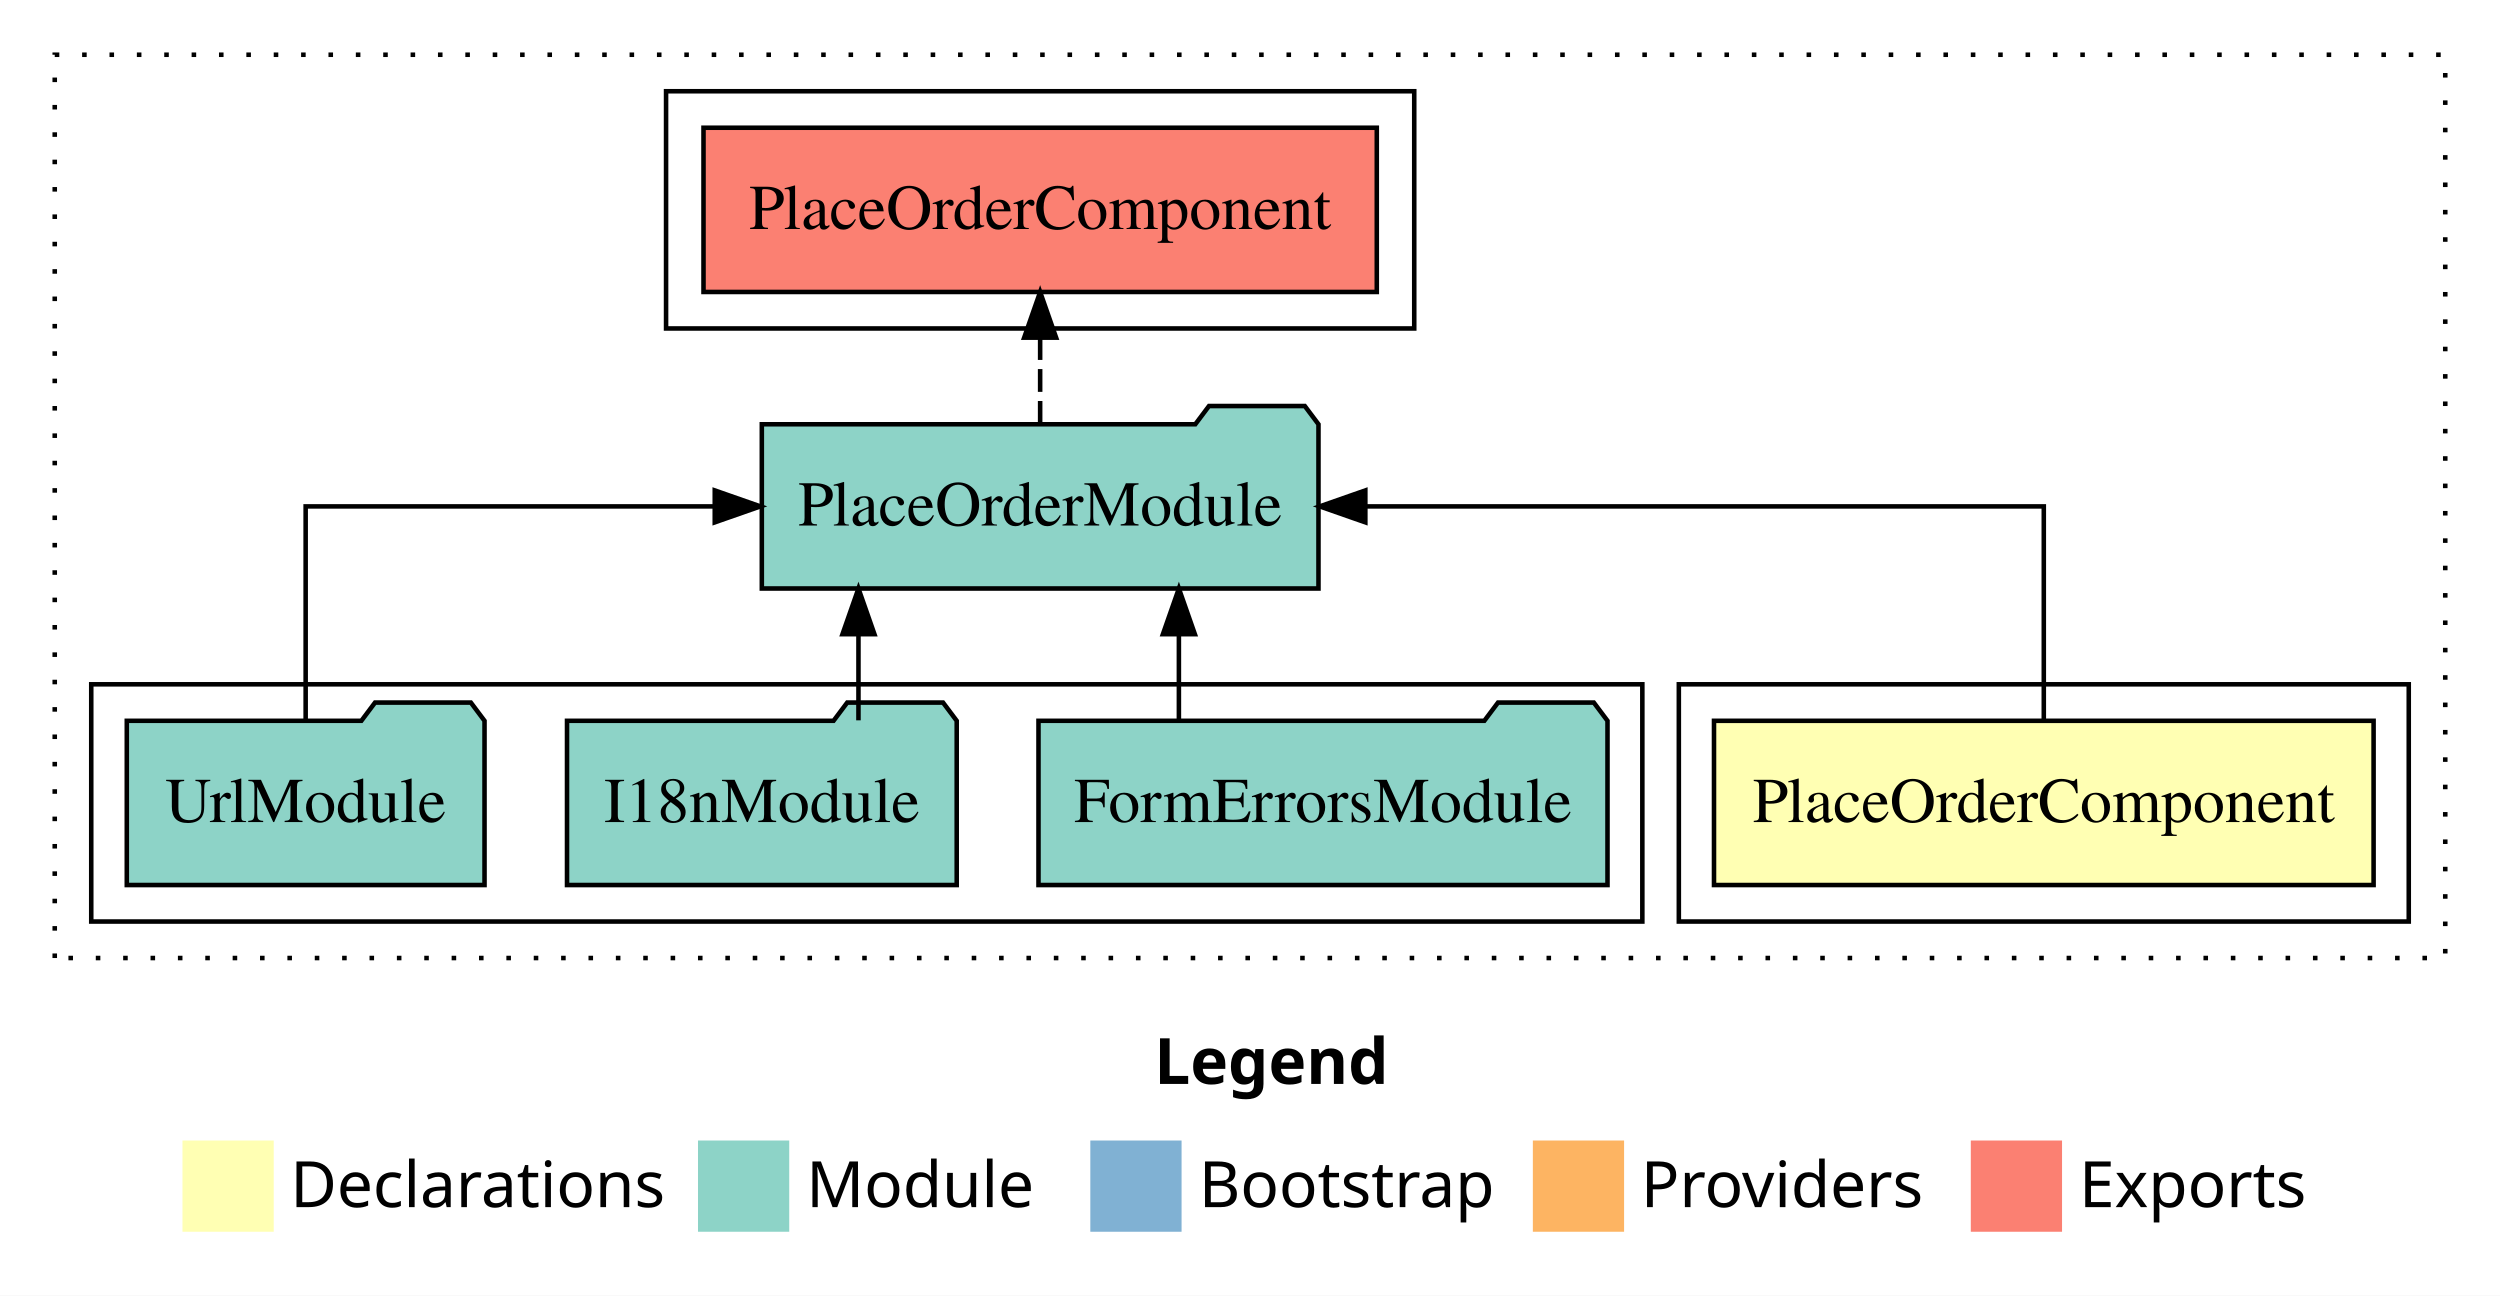
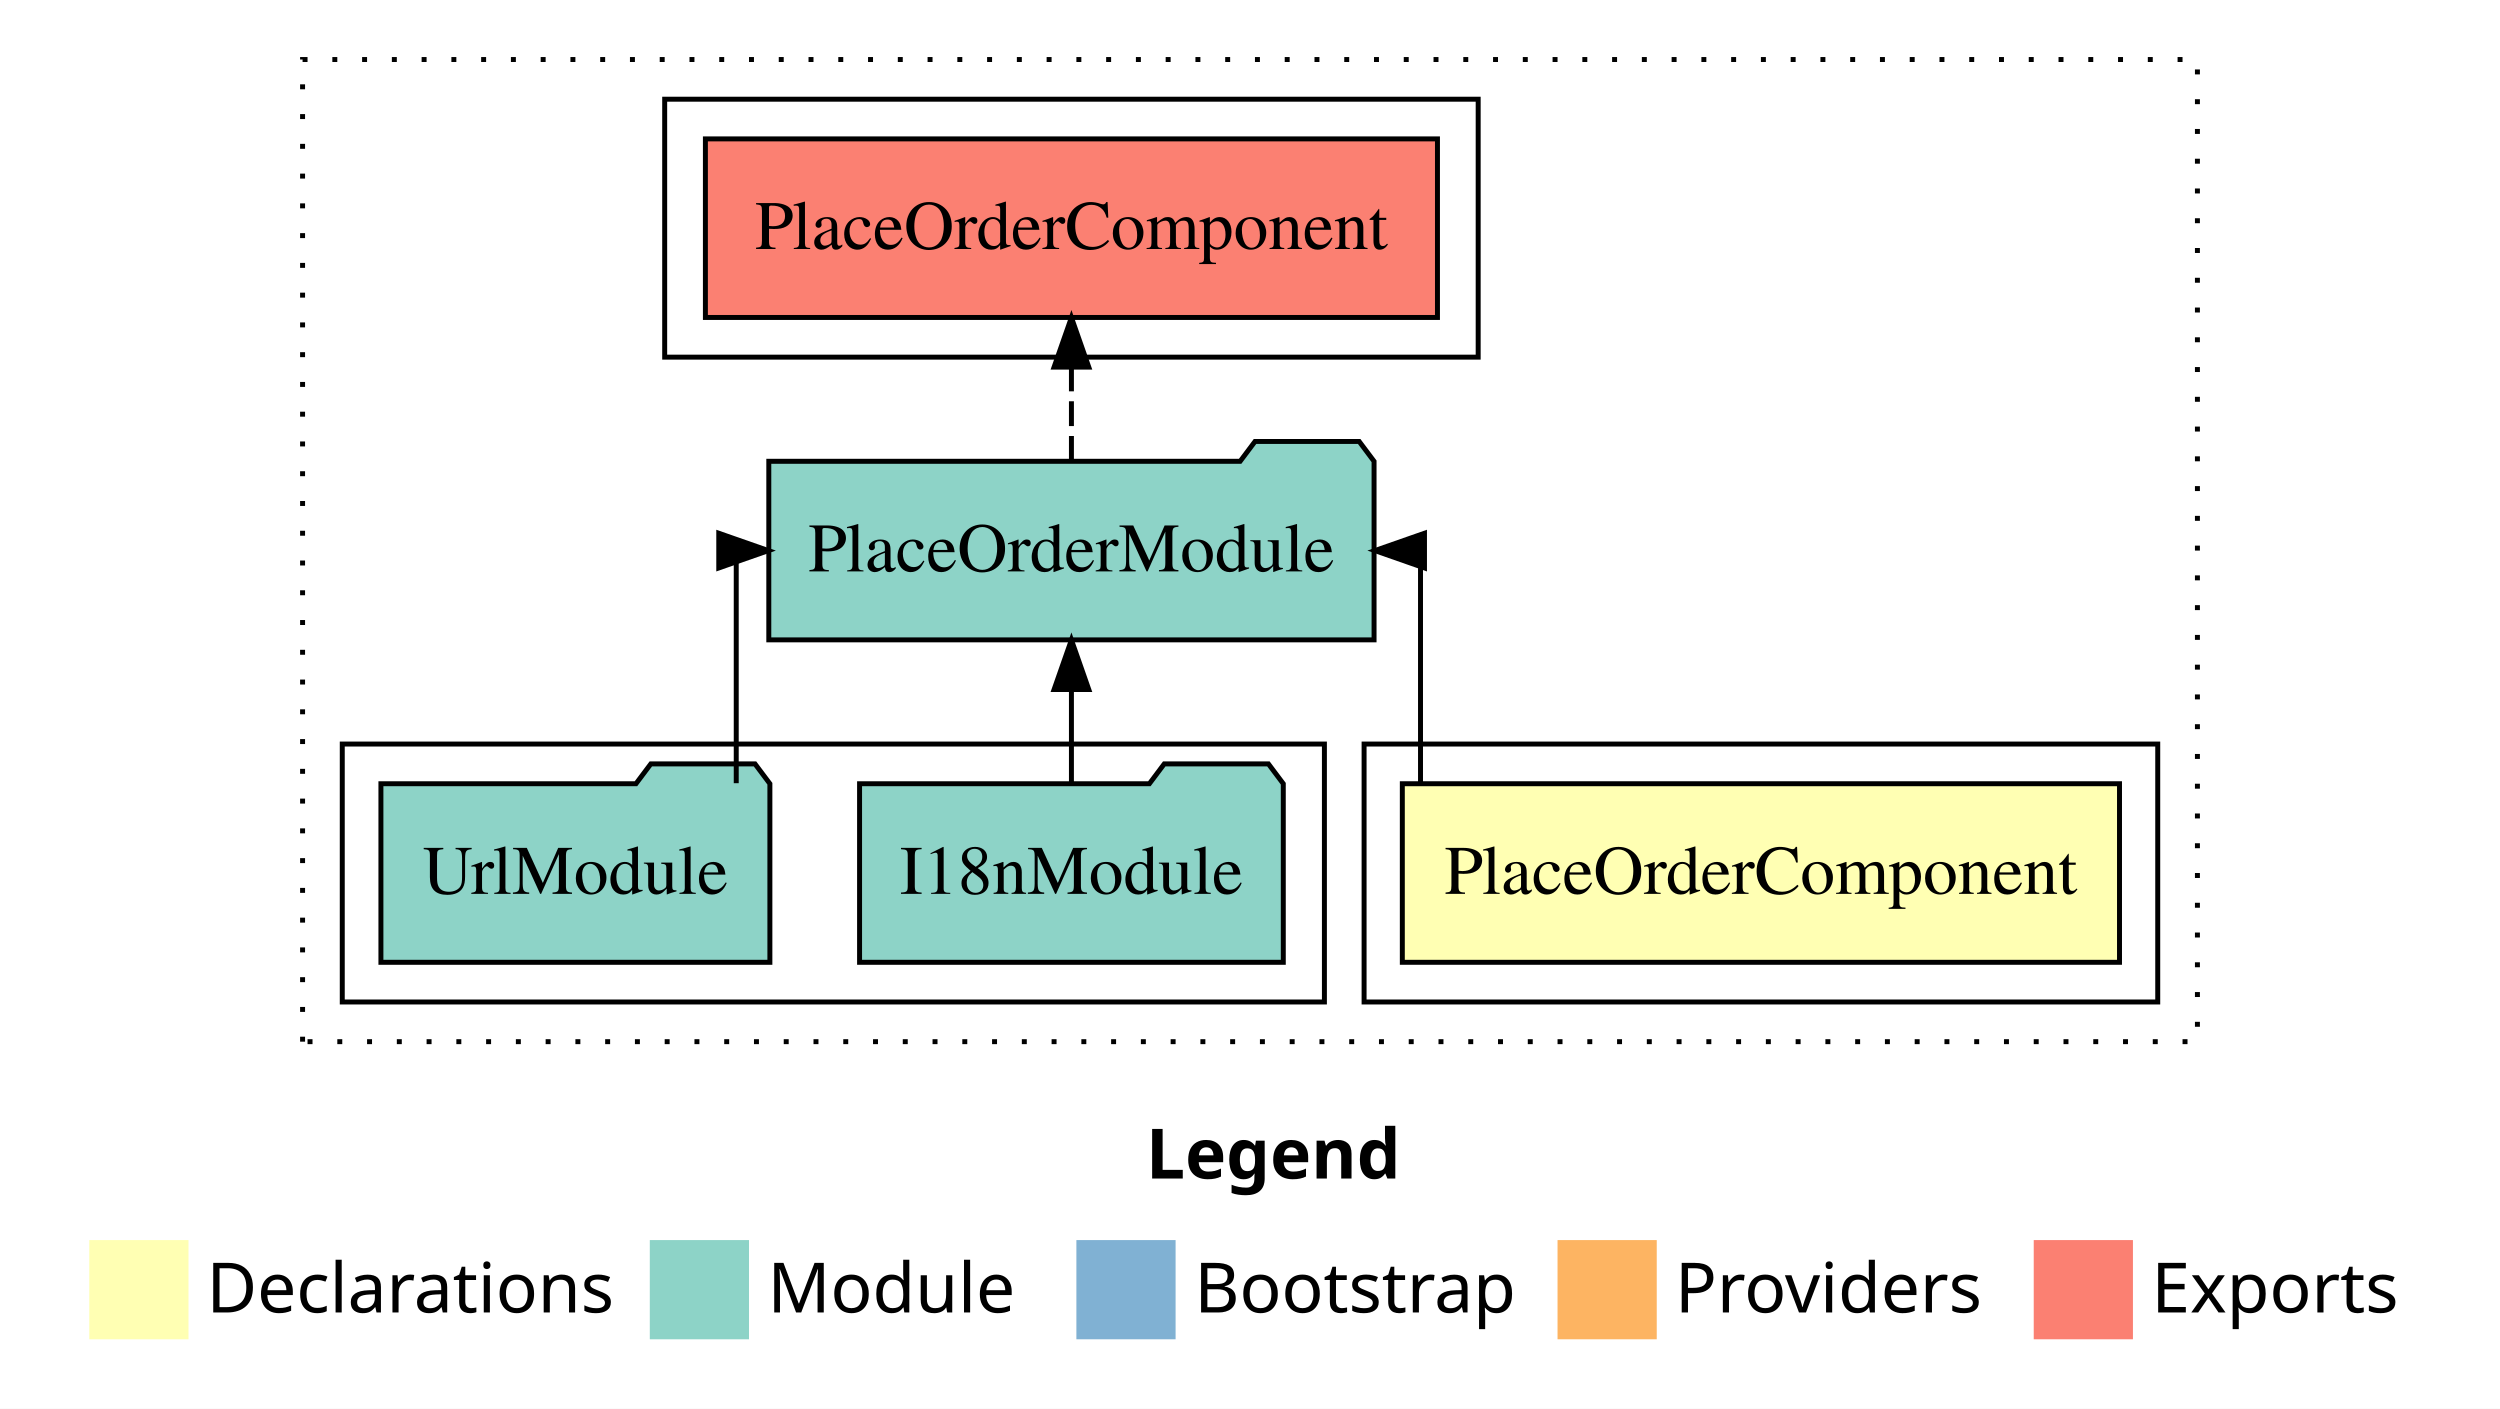
- <svg xmlns="http://www.w3.org/2000/svg" width="548pt" height="284pt" viewBox="0.00 0.00 548.00 284.00">
+ <svg xmlns="http://www.w3.org/2000/svg" width="504pt" height="284pt" viewBox="0.00 0.00 504.00 284.00">
  <g id="graph0" class="graph" transform="scale(1 1) rotate(0) translate(4 280)">
-     <polygon fill="#ffffff" stroke="transparent" points="-4,4 -4,-280 544,-280 544,4 -4,4" />
-     <text text-anchor="start" x="249.009" y="-42.4" font-family="sans-serif" font-weight="bold" font-size="14.00" fill="#000000">Legend</text>
-     <polygon fill="#ffffb3" stroke="transparent" points="36,-10 36,-30 56,-30 56,-10 36,-10" />
-     <text text-anchor="start" x="59.629" y="-15.4" font-family="sans-serif" font-size="14.00" fill="#000000">  Declarations</text>
-     <polygon fill="#8dd3c7" stroke="transparent" points="149,-10 149,-30 169,-30 169,-10 149,-10" />
-     <text text-anchor="start" x="172.725" y="-15.4" font-family="sans-serif" font-size="14.00" fill="#000000">  Module</text>
-     <polygon fill="#80b1d3" stroke="transparent" points="235,-10 235,-30 255,-30 255,-10 235,-10" />
-     <text text-anchor="start" x="258.781" y="-15.4" font-family="sans-serif" font-size="14.00" fill="#000000">  Bootstrap</text>
-     <polygon fill="#fdb462" stroke="transparent" points="332,-10 332,-30 352,-30 352,-10 332,-10" />
-     <text text-anchor="start" x="355.673" y="-15.4" font-family="sans-serif" font-size="14.00" fill="#000000">  Providers</text>
-     <polygon fill="#fb8072" stroke="transparent" points="428,-10 428,-30 448,-30 448,-10 428,-10" />
-     <text text-anchor="start" x="451.726" y="-15.4" font-family="sans-serif" font-size="14.00" fill="#000000">  Exports</text>
+     <polygon fill="#ffffff" stroke="transparent" points="-4,4 -4,-280 500,-280 500,4 -4,4" />
+     <text text-anchor="start" x="227.009" y="-42.4" font-family="sans-serif" font-weight="bold" font-size="14.00" fill="#000000">Legend</text>
+     <polygon fill="#ffffb3" stroke="transparent" points="14,-10 14,-30 34,-30 34,-10 14,-10" />
+     <text text-anchor="start" x="37.629" y="-15.4" font-family="sans-serif" font-size="14.00" fill="#000000">  Declarations</text>
+     <polygon fill="#8dd3c7" stroke="transparent" points="127,-10 127,-30 147,-30 147,-10 127,-10" />
+     <text text-anchor="start" x="150.725" y="-15.4" font-family="sans-serif" font-size="14.00" fill="#000000">  Module</text>
+     <polygon fill="#80b1d3" stroke="transparent" points="213,-10 213,-30 233,-30 233,-10 213,-10" />
+     <text text-anchor="start" x="236.781" y="-15.4" font-family="sans-serif" font-size="14.00" fill="#000000">  Bootstrap</text>
+     <polygon fill="#fdb462" stroke="transparent" points="310,-10 310,-30 330,-30 330,-10 310,-10" />
+     <text text-anchor="start" x="333.673" y="-15.4" font-family="sans-serif" font-size="14.00" fill="#000000">  Providers</text>
+     <polygon fill="#fb8072" stroke="transparent" points="406,-10 406,-30 426,-30 426,-10 406,-10" />
+     <text text-anchor="start" x="429.726" y="-15.4" font-family="sans-serif" font-size="14.00" fill="#000000">  Exports</text>
    <g id="clust1" class="cluster">
-       <polygon fill="none" stroke="#000000" stroke-dasharray="1,5" points="8,-70 8,-268 532,-268 532,-70 8,-70" />
+       <polygon fill="none" stroke="#000000" stroke-dasharray="1,5" points="57,-70 57,-268 439,-268 439,-70 57,-70" />
    </g>
    <g id="clust2" class="cluster">
-       <polygon fill="none" stroke="#000000" points="364,-78 364,-130 524,-130 524,-78 364,-78" />
+       <polygon fill="none" stroke="#000000" points="271,-78 271,-130 431,-130 431,-78 271,-78" />
    </g>
    <g id="clust4" class="cluster">
-       <polygon fill="none" stroke="#000000" points="16,-78 16,-130 356,-130 356,-78 16,-78" />
+       <polygon fill="none" stroke="#000000" points="65,-78 65,-130 263,-130 263,-78 65,-78" />
    </g>
    <g id="clust5" class="cluster">
-       <polygon fill="none" stroke="#000000" points="142,-208 142,-260 306,-260 306,-208 142,-208" />
+       <polygon fill="none" stroke="#000000" points="130,-208 130,-260 294,-260 294,-208 130,-208" />
    </g>
    <g id="node1" class="node">
-       <polygon fill="#ffffb3" stroke="#000000" points="516.292,-122 371.708,-122 371.708,-86 516.292,-86 516.292,-122" />
-       <text text-anchor="middle" x="444" y="-99.8" font-family="Times,serif" font-size="14.00" fill="#000000">PlaceOrderComponent</text>
+       <polygon fill="#ffffb3" stroke="#000000" points="423.292,-122 278.708,-122 278.708,-86 423.292,-86 423.292,-122" />
+       <text text-anchor="middle" x="351" y="-99.8" font-family="Times,serif" font-size="14.00" fill="#000000">PlaceOrderComponent</text>
    </g>
    <g id="node2" class="node">
-       <polygon fill="#8dd3c7" stroke="#000000" points="285.01,-187 282.01,-191 261.01,-191 258.01,-187 162.99,-187 162.99,-151 285.01,-151 285.01,-187" />
-       <text text-anchor="middle" x="224" y="-164.8" font-family="Times,serif" font-size="14.00" fill="#000000">PlaceOrderModule</text>
+       <polygon fill="#8dd3c7" stroke="#000000" points="273.01,-187 270.01,-191 249.01,-191 246.01,-187 150.99,-187 150.99,-151 273.01,-151 273.01,-187" />
+       <text text-anchor="middle" x="212" y="-164.8" font-family="Times,serif" font-size="14.00" fill="#000000">PlaceOrderModule</text>
    </g>
    <g id="edge1" class="edge">
-       <path fill="none" stroke="#000000" d="M444,-122.106C444,-141.339 444,-169 444,-169 444,-169 295.282,-169 295.282,-169" />
-       <polygon fill="#000000" stroke="#000000" points="295.282,-165.5 285.282,-169 295.282,-172.5 295.282,-165.5" />
+       <path fill="none" stroke="#000000" d="M282.375,-122.106C282.375,-141.339 282.375,-169 282.375,-169 282.375,-169 281.455,-169 281.455,-169" />
+       <polygon fill="#000000" stroke="#000000" points="283.175,-165.5 273.175,-169 283.175,-172.5 283.175,-165.5" />
    </g>
-     <g id="node6" class="node">
-       <polygon fill="#fb8072" stroke="#000000" points="297.792,-252 150.208,-252 150.208,-216 297.792,-216 297.792,-252" />
-       <text text-anchor="middle" x="224" y="-229.8" font-family="Times,serif" font-size="14.00" fill="#000000">PlaceOrderComponent </text>
+     <g id="node5" class="node">
+       <polygon fill="#fb8072" stroke="#000000" points="285.792,-252 138.208,-252 138.208,-216 285.792,-216 285.792,-252" />
+       <text text-anchor="middle" x="212" y="-229.8" font-family="Times,serif" font-size="14.00" fill="#000000">PlaceOrderComponent </text>
    </g>
-     <g id="edge5" class="edge">
-       <path fill="none" stroke="#000000" stroke-dasharray="5,2" d="M224,-187.106C224,-187.106 224,-205.991 224,-205.991" />
-       <polygon fill="#000000" stroke="#000000" points="220.5,-205.991 224,-215.991 227.5,-205.991 220.5,-205.991" />
+     <g id="edge4" class="edge">
+       <path fill="none" stroke="#000000" stroke-dasharray="5,2" d="M212,-187.106C212,-187.106 212,-205.991 212,-205.991" />
+       <polygon fill="#000000" stroke="#000000" points="208.5,-205.991 212,-215.991 215.5,-205.991 208.5,-205.991" />
    </g>
    <g id="node3" class="node">
-       <polygon fill="#8dd3c7" stroke="#000000" points="348.363,-122 345.363,-126 324.363,-126 321.363,-122 223.637,-122 223.637,-86 348.363,-86 348.363,-122" />
-       <text text-anchor="middle" x="286" y="-99.8" font-family="Times,serif" font-size="14.00" fill="#000000">FormErrorsModule</text>
+       <polygon fill="#8dd3c7" stroke="#000000" points="254.711,-122 251.711,-126 230.711,-126 227.711,-122 169.289,-122 169.289,-86 254.711,-86 254.711,-122" />
+       <text text-anchor="middle" x="212" y="-99.8" font-family="Times,serif" font-size="14.00" fill="#000000">I18nModule</text>
    </g>
    <g id="edge2" class="edge">
-       <path fill="none" stroke="#000000" d="M254.412,-122.106C254.412,-122.106 254.412,-140.991 254.412,-140.991" />
-       <polygon fill="#000000" stroke="#000000" points="250.912,-140.991 254.412,-150.991 257.912,-140.991 250.912,-140.991" />
+       <path fill="none" stroke="#000000" d="M212,-122.106C212,-122.106 212,-140.991 212,-140.991" />
+       <polygon fill="#000000" stroke="#000000" points="208.5,-140.991 212,-150.991 215.5,-140.991 208.5,-140.991" />
    </g>
    <g id="node4" class="node">
-       <polygon fill="#8dd3c7" stroke="#000000" points="205.711,-122 202.711,-126 181.711,-126 178.711,-122 120.289,-122 120.289,-86 205.711,-86 205.711,-122" />
-       <text text-anchor="middle" x="163" y="-99.8" font-family="Times,serif" font-size="14.00" fill="#000000">I18nModule</text>
+       <polygon fill="#8dd3c7" stroke="#000000" points="151.208,-122 148.208,-126 127.208,-126 124.208,-122 72.792,-122 72.792,-86 151.208,-86 151.208,-122" />
+       <text text-anchor="middle" x="112" y="-99.8" font-family="Times,serif" font-size="14.00" fill="#000000">UrlModule</text>
    </g>
    <g id="edge3" class="edge">
-       <path fill="none" stroke="#000000" d="M184.175,-122.106C184.175,-122.106 184.175,-140.991 184.175,-140.991" />
-       <polygon fill="#000000" stroke="#000000" points="180.675,-140.991 184.175,-150.991 187.675,-140.991 180.675,-140.991" />
-     </g>
-     <g id="node5" class="node">
-       <polygon fill="#8dd3c7" stroke="#000000" points="102.208,-122 99.208,-126 78.208,-126 75.208,-122 23.792,-122 23.792,-86 102.208,-86 102.208,-122" />
-       <text text-anchor="middle" x="63" y="-99.8" font-family="Times,serif" font-size="14.00" fill="#000000">UrlModule</text>
-     </g>
-     <g id="edge4" class="edge">
-       <path fill="none" stroke="#000000" d="M63,-122.106C63,-141.339 63,-169 63,-169 63,-169 152.673,-169 152.673,-169" />
-       <polygon fill="#000000" stroke="#000000" points="152.674,-172.5 162.673,-169 152.673,-165.5 152.674,-172.5" />
+       <path fill="none" stroke="#000000" d="M144.425,-122.106C144.425,-141.339 144.425,-169 144.425,-169 144.425,-169 145.073,-169 145.073,-169" />
+       <polygon fill="#000000" stroke="#000000" points="140.904,-172.5 150.904,-169 140.904,-165.5 140.904,-172.5" />
    </g>
  </g>
</svg>
